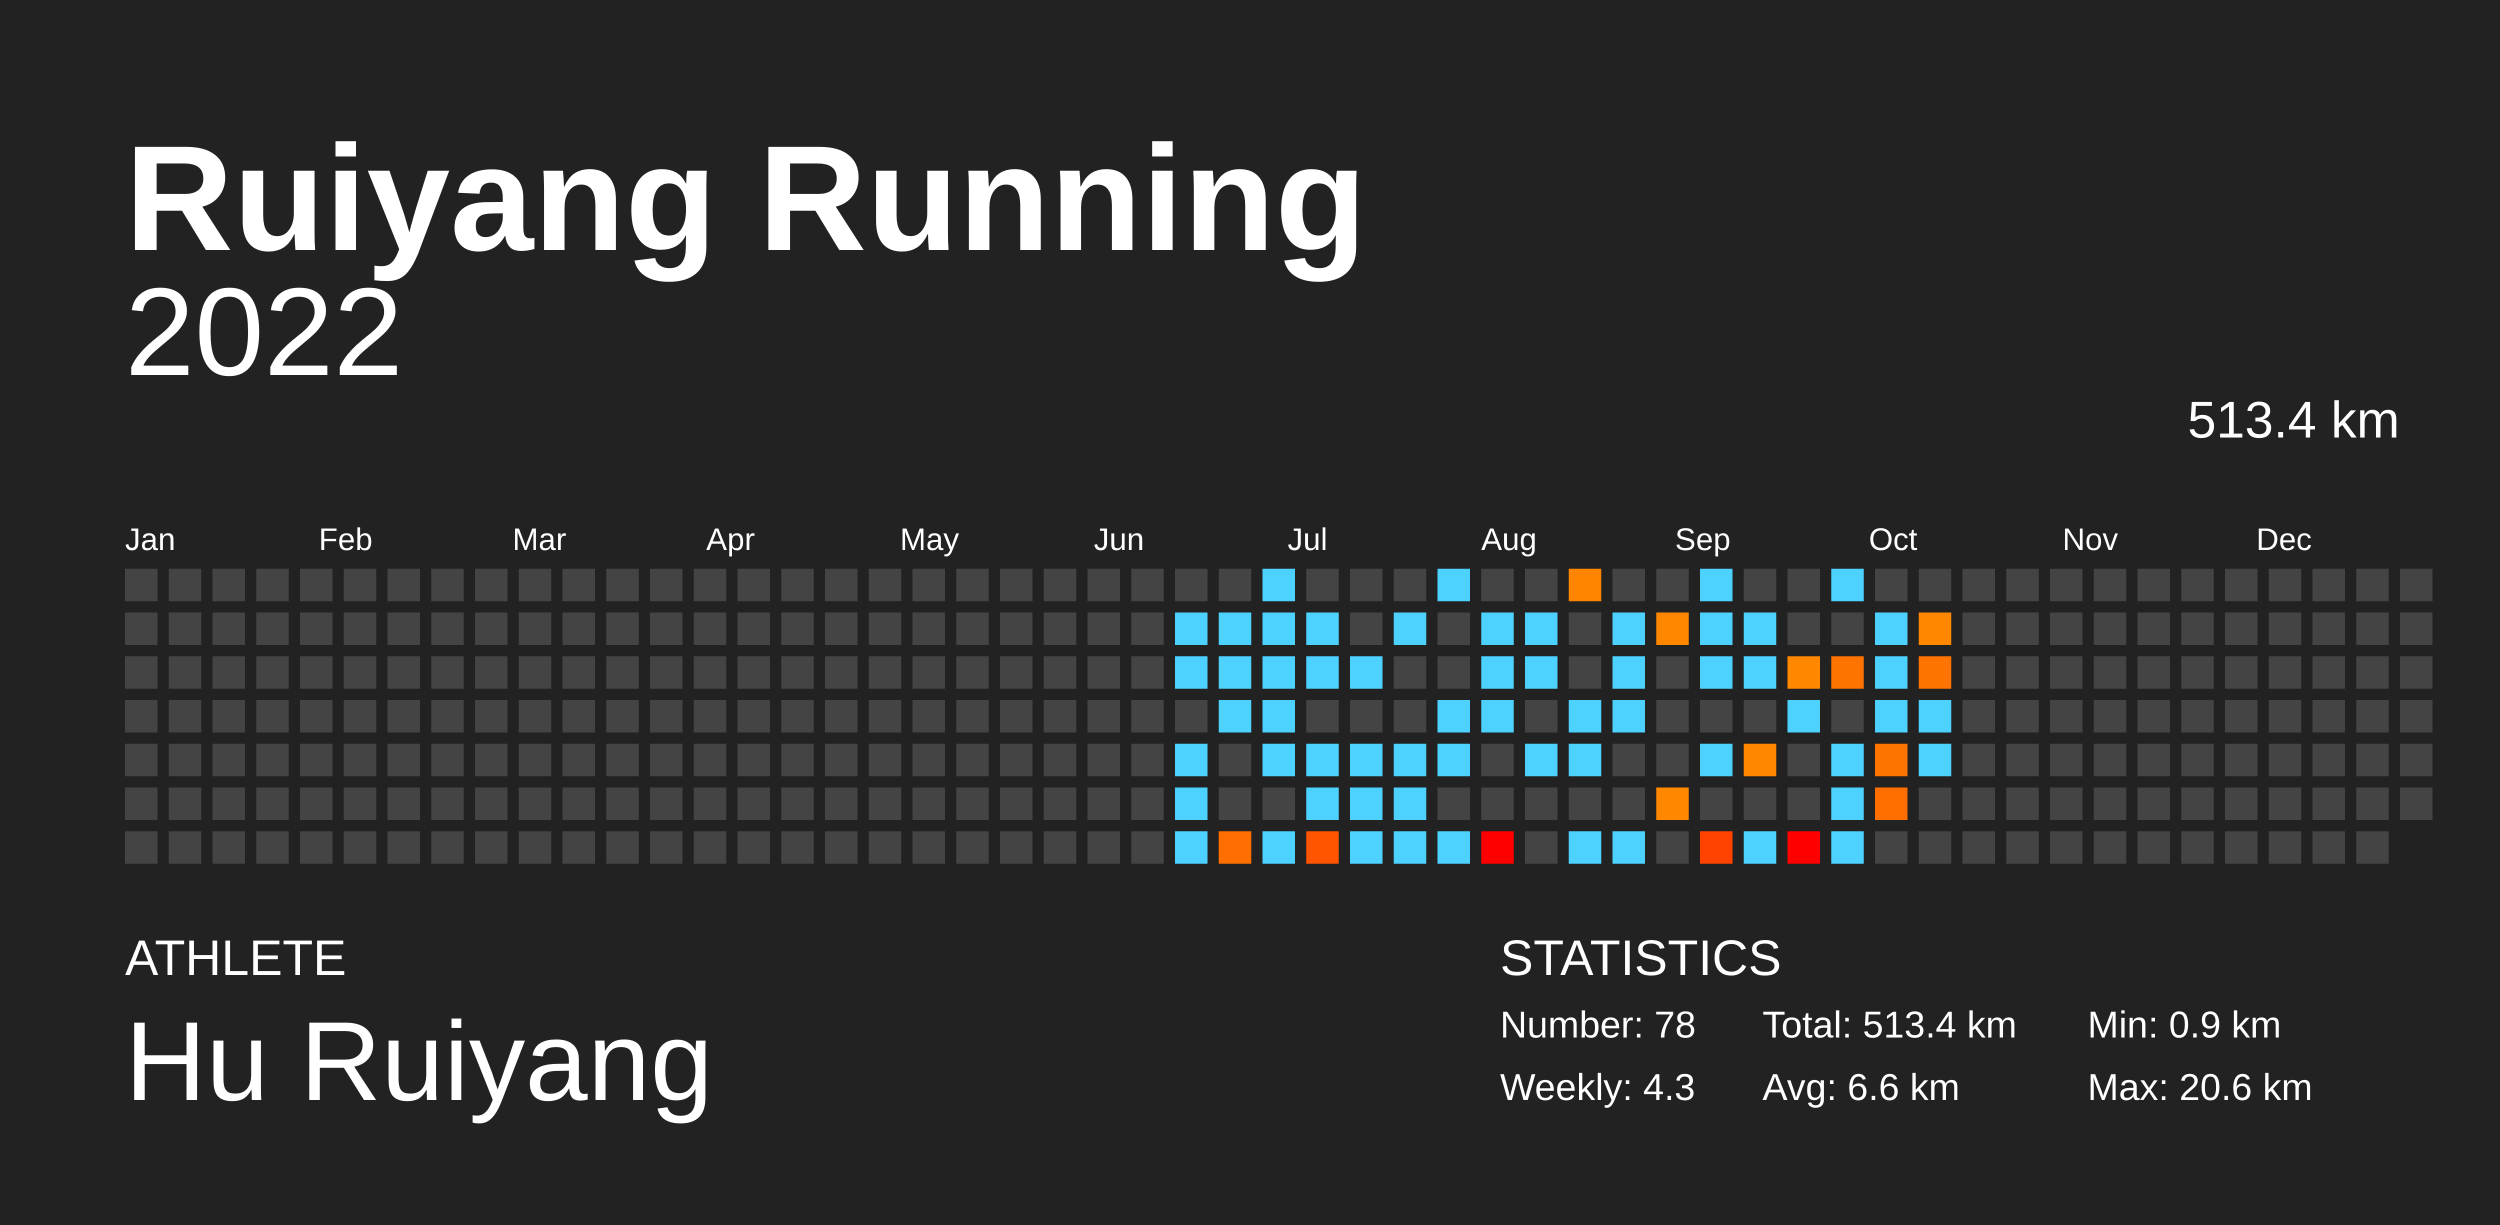
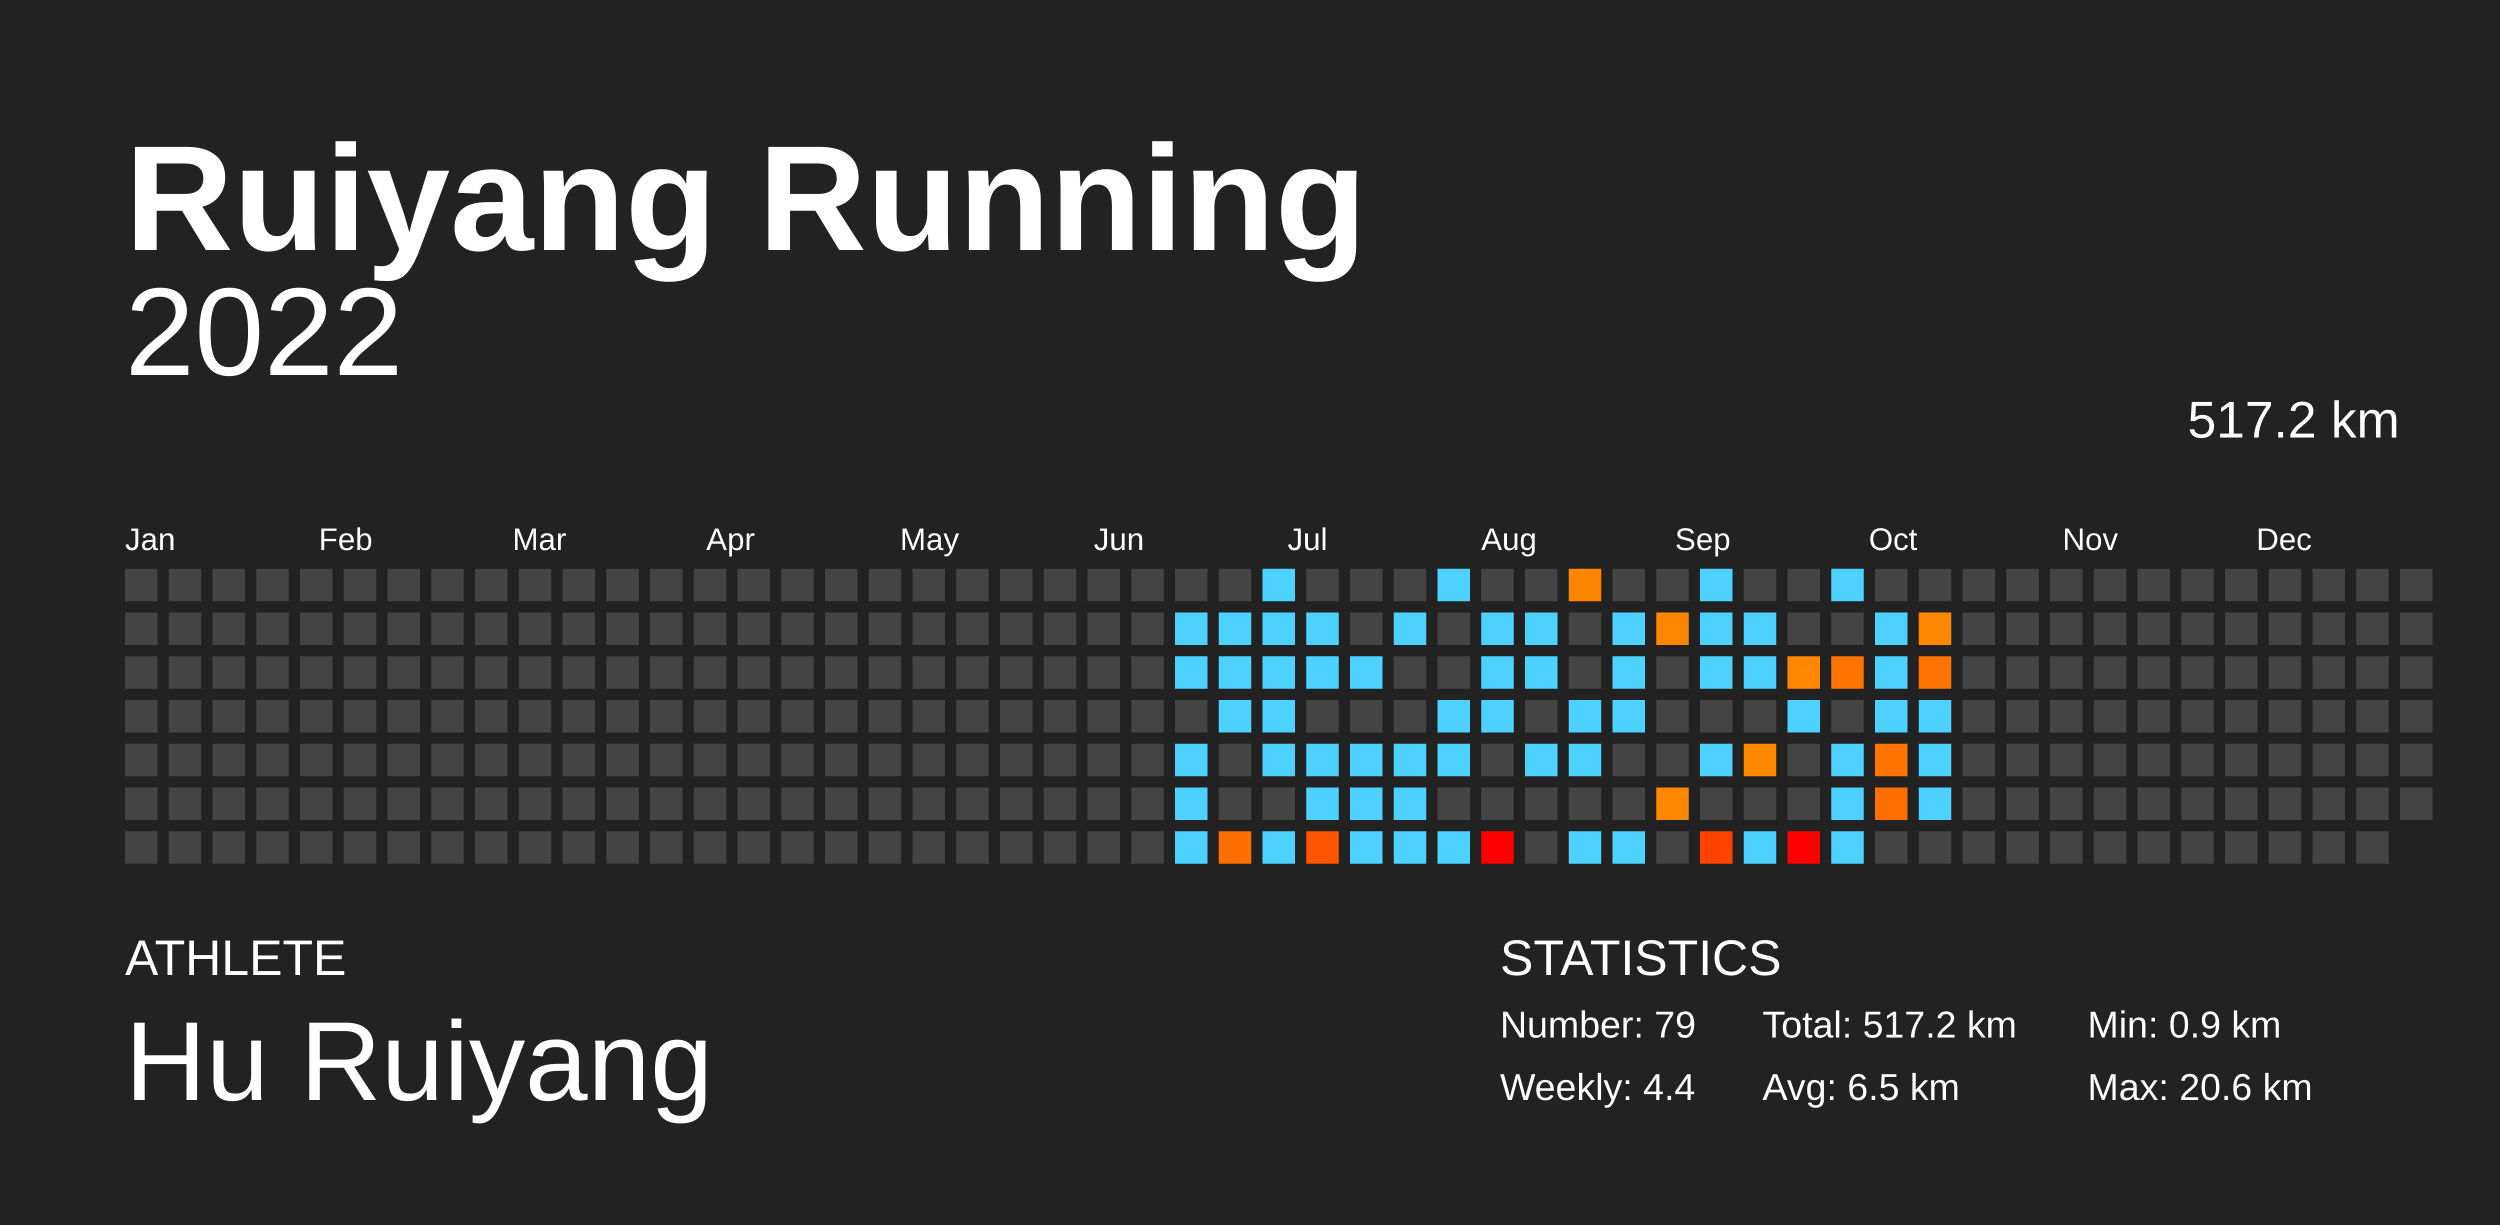
<svg xmlns="http://www.w3.org/2000/svg" baseProfile="full" height="98mm" version="1.1" viewBox="0,0,200,98" width="200mm">
  <defs />
  <rect fill="#222222" height="98" width="200" x="0" y="0" />
  <text fill="#FFFFFF" style="font-size:12px; font-family:Arial; font-weight:bold;" x="10" y="20">Ruiyang Running</text>
  <text fill="#FFFFFF" style="font-size:4px; font-family:Arial" x="10" y="78">ATHLETE</text>
  <text fill="#FFFFFF" style="font-size:9px; font-family:Arial" x="10" y="88">Hu Ruiyang</text>
  <text fill="#FFFFFF" style="font-size:4px; font-family:Arial" x="120" y="78">STATISTICS</text>
-   <text fill="#FFFFFF" style="font-size:3px; font-family:Arial" x="120" y="83">Number: 78</text>
-   <text fill="#FFFFFF" style="font-size:3px; font-family:Arial" x="120" y="88">Weekly: 4.3</text>
-   <text fill="#FFFFFF" style="font-size:3px; font-family:Arial" x="141" y="83">Total: 513.4 km</text>
-   <text fill="#FFFFFF" style="font-size:3px; font-family:Arial" x="141" y="88">Avg: 6.6 km</text>
+   <text fill="#FFFFFF" style="font-size:3px; font-family:Arial" x="120" y="83">Number: 79</text>
+   <text fill="#FFFFFF" style="font-size:3px; font-family:Arial" x="120" y="88">Weekly: 4.4</text>
+   <text fill="#FFFFFF" style="font-size:3px; font-family:Arial" x="141" y="83">Total: 517.2 km</text>
+   <text fill="#FFFFFF" style="font-size:3px; font-family:Arial" x="141" y="88">Avg: 6.5 km</text>
  <text fill="#FFFFFF" style="font-size:3px; font-family:Arial" x="167" y="83">Min: 0.9 km</text>
  <text fill="#FFFFFF" style="font-size:3px; font-family:Arial" x="167" y="88">Max: 20.6 km</text>
  <text alignment-baseline="hanging" fill="#FFFFFF" style="font-size:10.0px; font-family:Arial;" x="10" y="30">2022</text>
-   <text alignment-baseline="hanging" fill="#FFFFFF" style="font-size:4.125px; font-family:Arial;" x="175" y="35">513.4 km</text>
+   <text alignment-baseline="hanging" fill="#FFFFFF" style="font-size:4.125px; font-family:Arial;" x="175" y="35">517.2 km</text>
  <text fill="#FFFFFF" style="font-size:2.5px; font-family:Arial" x="10.0" y="44">Jan</text>
  <text fill="#FFFFFF" style="font-size:2.5px; font-family:Arial" x="25.5" y="44">Feb</text>
  <text fill="#FFFFFF" style="font-size:2.5px; font-family:Arial" x="41.0" y="44">Mar</text>
  <text fill="#FFFFFF" style="font-size:2.5px; font-family:Arial" x="56.5" y="44">Apr</text>
  <text fill="#FFFFFF" style="font-size:2.5px; font-family:Arial" x="72.0" y="44">May</text>
  <text fill="#FFFFFF" style="font-size:2.5px; font-family:Arial" x="87.5" y="44">Jun</text>
  <text fill="#FFFFFF" style="font-size:2.5px; font-family:Arial" x="103.0" y="44">Jul</text>
  <text fill="#FFFFFF" style="font-size:2.5px; font-family:Arial" x="118.5" y="44">Aug</text>
  <text fill="#FFFFFF" style="font-size:2.5px; font-family:Arial" x="134.0" y="44">Sep</text>
  <text fill="#FFFFFF" style="font-size:2.5px; font-family:Arial" x="149.5" y="44">Oct</text>
  <text fill="#FFFFFF" style="font-size:2.5px; font-family:Arial" x="165.0" y="44">Nov</text>
  <text fill="#FFFFFF" style="font-size:2.5px; font-family:Arial" x="180.5" y="44">Dec</text>
  <rect fill="#444444" height="2.6" width="2.6" x="10.0" y="45.5" />
  <rect fill="#444444" height="2.6" width="2.6" x="10.0" y="49.0" />
  <rect fill="#444444" height="2.6" width="2.6" x="10.0" y="52.5" />
  <rect fill="#444444" height="2.6" width="2.6" x="10.0" y="56.0" />
  <rect fill="#444444" height="2.6" width="2.6" x="10.0" y="59.5" />
  <rect fill="#444444" height="2.6" width="2.6" x="10.0" y="63.0" />
  <rect fill="#444444" height="2.6" width="2.6" x="10.0" y="66.5" />
  <rect fill="#444444" height="2.6" width="2.6" x="13.5" y="45.5" />
  <rect fill="#444444" height="2.6" width="2.6" x="13.5" y="49.0" />
  <rect fill="#444444" height="2.6" width="2.6" x="13.5" y="52.5" />
  <rect fill="#444444" height="2.6" width="2.6" x="13.5" y="56.0" />
  <rect fill="#444444" height="2.6" width="2.6" x="13.5" y="59.5" />
  <rect fill="#444444" height="2.6" width="2.6" x="13.5" y="63.0" />
  <rect fill="#444444" height="2.6" width="2.6" x="13.5" y="66.5" />
  <rect fill="#444444" height="2.6" width="2.6" x="17.0" y="45.5" />
  <rect fill="#444444" height="2.6" width="2.6" x="17.0" y="49.0" />
  <rect fill="#444444" height="2.6" width="2.6" x="17.0" y="52.5" />
  <rect fill="#444444" height="2.6" width="2.6" x="17.0" y="56.0" />
  <rect fill="#444444" height="2.6" width="2.6" x="17.0" y="59.5" />
  <rect fill="#444444" height="2.6" width="2.6" x="17.0" y="63.0" />
  <rect fill="#444444" height="2.6" width="2.6" x="17.0" y="66.5" />
  <rect fill="#444444" height="2.6" width="2.6" x="20.5" y="45.5" />
  <rect fill="#444444" height="2.6" width="2.6" x="20.5" y="49.0" />
  <rect fill="#444444" height="2.6" width="2.6" x="20.5" y="52.5" />
  <rect fill="#444444" height="2.6" width="2.6" x="20.5" y="56.0" />
  <rect fill="#444444" height="2.6" width="2.6" x="20.5" y="59.5" />
  <rect fill="#444444" height="2.6" width="2.6" x="20.5" y="63.0" />
  <rect fill="#444444" height="2.6" width="2.6" x="20.5" y="66.5" />
  <rect fill="#444444" height="2.6" width="2.6" x="24.0" y="45.5" />
  <rect fill="#444444" height="2.6" width="2.6" x="24.0" y="49.0" />
  <rect fill="#444444" height="2.6" width="2.6" x="24.0" y="52.5" />
  <rect fill="#444444" height="2.6" width="2.6" x="24.0" y="56.0" />
  <rect fill="#444444" height="2.6" width="2.6" x="24.0" y="59.5" />
  <rect fill="#444444" height="2.6" width="2.6" x="24.0" y="63.0" />
  <rect fill="#444444" height="2.6" width="2.6" x="24.0" y="66.5" />
  <rect fill="#444444" height="2.6" width="2.6" x="27.5" y="45.5" />
  <rect fill="#444444" height="2.6" width="2.6" x="27.5" y="49.0" />
  <rect fill="#444444" height="2.6" width="2.6" x="27.5" y="52.5" />
  <rect fill="#444444" height="2.6" width="2.6" x="27.5" y="56.0" />
  <rect fill="#444444" height="2.6" width="2.6" x="27.5" y="59.5" />
  <rect fill="#444444" height="2.6" width="2.6" x="27.5" y="63.0" />
  <rect fill="#444444" height="2.6" width="2.6" x="27.5" y="66.5" />
  <rect fill="#444444" height="2.6" width="2.6" x="31.0" y="45.5" />
  <rect fill="#444444" height="2.6" width="2.6" x="31.0" y="49.0" />
  <rect fill="#444444" height="2.6" width="2.6" x="31.0" y="52.5" />
  <rect fill="#444444" height="2.6" width="2.6" x="31.0" y="56.0" />
  <rect fill="#444444" height="2.6" width="2.6" x="31.0" y="59.5" />
  <rect fill="#444444" height="2.6" width="2.6" x="31.0" y="63.0" />
  <rect fill="#444444" height="2.6" width="2.6" x="31.0" y="66.5" />
  <rect fill="#444444" height="2.6" width="2.6" x="34.5" y="45.5" />
  <rect fill="#444444" height="2.6" width="2.6" x="34.5" y="49.0" />
  <rect fill="#444444" height="2.6" width="2.6" x="34.5" y="52.5" />
  <rect fill="#444444" height="2.6" width="2.6" x="34.5" y="56.0" />
  <rect fill="#444444" height="2.6" width="2.6" x="34.5" y="59.5" />
  <rect fill="#444444" height="2.6" width="2.6" x="34.5" y="63.0" />
  <rect fill="#444444" height="2.6" width="2.6" x="34.5" y="66.5" />
  <rect fill="#444444" height="2.6" width="2.6" x="38.0" y="45.5" />
  <rect fill="#444444" height="2.6" width="2.6" x="38.0" y="49.0" />
  <rect fill="#444444" height="2.6" width="2.6" x="38.0" y="52.5" />
  <rect fill="#444444" height="2.6" width="2.6" x="38.0" y="56.0" />
  <rect fill="#444444" height="2.6" width="2.6" x="38.0" y="59.5" />
  <rect fill="#444444" height="2.6" width="2.6" x="38.0" y="63.0" />
  <rect fill="#444444" height="2.6" width="2.6" x="38.0" y="66.5" />
  <rect fill="#444444" height="2.6" width="2.6" x="41.5" y="45.5" />
  <rect fill="#444444" height="2.6" width="2.6" x="41.5" y="49.0" />
  <rect fill="#444444" height="2.6" width="2.6" x="41.5" y="52.5" />
  <rect fill="#444444" height="2.6" width="2.6" x="41.5" y="56.0" />
  <rect fill="#444444" height="2.6" width="2.6" x="41.5" y="59.5" />
  <rect fill="#444444" height="2.6" width="2.6" x="41.5" y="63.0" />
  <rect fill="#444444" height="2.6" width="2.6" x="41.5" y="66.5" />
  <rect fill="#444444" height="2.6" width="2.6" x="45.0" y="45.5" />
  <rect fill="#444444" height="2.6" width="2.6" x="45.0" y="49.0" />
  <rect fill="#444444" height="2.6" width="2.6" x="45.0" y="52.5" />
  <rect fill="#444444" height="2.6" width="2.6" x="45.0" y="56.0" />
  <rect fill="#444444" height="2.6" width="2.6" x="45.0" y="59.5" />
  <rect fill="#444444" height="2.6" width="2.6" x="45.0" y="63.0" />
  <rect fill="#444444" height="2.6" width="2.6" x="45.0" y="66.5" />
  <rect fill="#444444" height="2.6" width="2.6" x="48.5" y="45.5" />
  <rect fill="#444444" height="2.6" width="2.6" x="48.5" y="49.0" />
  <rect fill="#444444" height="2.6" width="2.6" x="48.5" y="52.5" />
  <rect fill="#444444" height="2.6" width="2.6" x="48.5" y="56.0" />
  <rect fill="#444444" height="2.6" width="2.6" x="48.5" y="59.5" />
  <rect fill="#444444" height="2.6" width="2.6" x="48.5" y="63.0" />
  <rect fill="#444444" height="2.6" width="2.6" x="48.5" y="66.5" />
  <rect fill="#444444" height="2.6" width="2.6" x="52.0" y="45.5" />
  <rect fill="#444444" height="2.6" width="2.6" x="52.0" y="49.0" />
  <rect fill="#444444" height="2.6" width="2.6" x="52.0" y="52.5" />
  <rect fill="#444444" height="2.6" width="2.6" x="52.0" y="56.0" />
  <rect fill="#444444" height="2.6" width="2.6" x="52.0" y="59.5" />
  <rect fill="#444444" height="2.6" width="2.6" x="52.0" y="63.0" />
  <rect fill="#444444" height="2.6" width="2.6" x="52.0" y="66.5" />
  <rect fill="#444444" height="2.6" width="2.6" x="55.5" y="45.5" />
  <rect fill="#444444" height="2.6" width="2.6" x="55.5" y="49.0" />
  <rect fill="#444444" height="2.6" width="2.6" x="55.5" y="52.5" />
  <rect fill="#444444" height="2.6" width="2.6" x="55.5" y="56.0" />
  <rect fill="#444444" height="2.6" width="2.6" x="55.5" y="59.5" />
  <rect fill="#444444" height="2.6" width="2.6" x="55.5" y="63.0" />
  <rect fill="#444444" height="2.6" width="2.6" x="55.5" y="66.5" />
  <rect fill="#444444" height="2.6" width="2.6" x="59.0" y="45.5" />
  <rect fill="#444444" height="2.6" width="2.6" x="59.0" y="49.0" />
  <rect fill="#444444" height="2.6" width="2.6" x="59.0" y="52.5" />
  <rect fill="#444444" height="2.6" width="2.6" x="59.0" y="56.0" />
  <rect fill="#444444" height="2.6" width="2.6" x="59.0" y="59.5" />
  <rect fill="#444444" height="2.6" width="2.6" x="59.0" y="63.0" />
  <rect fill="#444444" height="2.6" width="2.6" x="59.0" y="66.5" />
  <rect fill="#444444" height="2.6" width="2.6" x="62.5" y="45.5" />
  <rect fill="#444444" height="2.6" width="2.6" x="62.5" y="49.0" />
  <rect fill="#444444" height="2.6" width="2.6" x="62.5" y="52.5" />
  <rect fill="#444444" height="2.6" width="2.6" x="62.5" y="56.0" />
  <rect fill="#444444" height="2.6" width="2.6" x="62.5" y="59.5" />
  <rect fill="#444444" height="2.6" width="2.6" x="62.5" y="63.0" />
  <rect fill="#444444" height="2.6" width="2.6" x="62.5" y="66.5" />
  <rect fill="#444444" height="2.6" width="2.6" x="66.0" y="45.5" />
  <rect fill="#444444" height="2.6" width="2.6" x="66.0" y="49.0" />
  <rect fill="#444444" height="2.6" width="2.6" x="66.0" y="52.5" />
  <rect fill="#444444" height="2.6" width="2.6" x="66.0" y="56.0" />
  <rect fill="#444444" height="2.6" width="2.6" x="66.0" y="59.5" />
  <rect fill="#444444" height="2.6" width="2.6" x="66.0" y="63.0" />
  <rect fill="#444444" height="2.6" width="2.6" x="66.0" y="66.5" />
  <rect fill="#444444" height="2.6" width="2.6" x="69.5" y="45.5" />
  <rect fill="#444444" height="2.6" width="2.6" x="69.5" y="49.0" />
  <rect fill="#444444" height="2.6" width="2.6" x="69.5" y="52.5" />
  <rect fill="#444444" height="2.6" width="2.6" x="69.5" y="56.0" />
  <rect fill="#444444" height="2.6" width="2.6" x="69.5" y="59.5" />
  <rect fill="#444444" height="2.6" width="2.6" x="69.5" y="63.0" />
  <rect fill="#444444" height="2.6" width="2.6" x="69.5" y="66.5" />
  <rect fill="#444444" height="2.6" width="2.6" x="73.0" y="45.5" />
  <rect fill="#444444" height="2.6" width="2.6" x="73.0" y="49.0" />
  <rect fill="#444444" height="2.6" width="2.6" x="73.0" y="52.5" />
  <rect fill="#444444" height="2.6" width="2.6" x="73.0" y="56.0" />
  <rect fill="#444444" height="2.6" width="2.6" x="73.0" y="59.5" />
  <rect fill="#444444" height="2.6" width="2.6" x="73.0" y="63.0" />
  <rect fill="#444444" height="2.6" width="2.6" x="73.0" y="66.5" />
  <rect fill="#444444" height="2.6" width="2.6" x="76.5" y="45.5" />
  <rect fill="#444444" height="2.6" width="2.6" x="76.5" y="49.0" />
  <rect fill="#444444" height="2.6" width="2.6" x="76.5" y="52.5" />
  <rect fill="#444444" height="2.6" width="2.6" x="76.5" y="56.0" />
  <rect fill="#444444" height="2.6" width="2.6" x="76.5" y="59.5" />
  <rect fill="#444444" height="2.6" width="2.6" x="76.5" y="63.0" />
  <rect fill="#444444" height="2.6" width="2.6" x="76.5" y="66.5" />
  <rect fill="#444444" height="2.6" width="2.6" x="80.0" y="45.5" />
  <rect fill="#444444" height="2.6" width="2.6" x="80.0" y="49.0" />
  <rect fill="#444444" height="2.6" width="2.6" x="80.0" y="52.5" />
  <rect fill="#444444" height="2.6" width="2.6" x="80.0" y="56.0" />
  <rect fill="#444444" height="2.6" width="2.6" x="80.0" y="59.5" />
  <rect fill="#444444" height="2.6" width="2.6" x="80.0" y="63.0" />
  <rect fill="#444444" height="2.6" width="2.6" x="80.0" y="66.5" />
  <rect fill="#444444" height="2.6" width="2.6" x="83.5" y="45.5" />
  <rect fill="#444444" height="2.6" width="2.6" x="83.5" y="49.0" />
  <rect fill="#444444" height="2.6" width="2.6" x="83.5" y="52.5" />
  <rect fill="#444444" height="2.6" width="2.6" x="83.5" y="56.0" />
  <rect fill="#444444" height="2.6" width="2.6" x="83.5" y="59.5" />
  <rect fill="#444444" height="2.6" width="2.6" x="83.5" y="63.0" />
  <rect fill="#444444" height="2.6" width="2.6" x="83.5" y="66.5" />
  <rect fill="#444444" height="2.6" width="2.6" x="87.0" y="45.5" />
  <rect fill="#444444" height="2.6" width="2.6" x="87.0" y="49.0" />
  <rect fill="#444444" height="2.6" width="2.6" x="87.0" y="52.5" />
  <rect fill="#444444" height="2.6" width="2.6" x="87.0" y="56.0" />
  <rect fill="#444444" height="2.6" width="2.6" x="87.0" y="59.5" />
  <rect fill="#444444" height="2.6" width="2.6" x="87.0" y="63.0" />
  <rect fill="#444444" height="2.6" width="2.6" x="87.0" y="66.5" />
  <rect fill="#444444" height="2.6" width="2.6" x="90.5" y="45.5" />
  <rect fill="#444444" height="2.6" width="2.6" x="90.5" y="49.0" />
  <rect fill="#444444" height="2.6" width="2.6" x="90.5" y="52.5" />
  <rect fill="#444444" height="2.6" width="2.6" x="90.5" y="56.0" />
  <rect fill="#444444" height="2.6" width="2.6" x="90.5" y="59.5" />
  <rect fill="#444444" height="2.6" width="2.6" x="90.5" y="63.0" />
  <rect fill="#444444" height="2.6" width="2.6" x="90.5" y="66.5" />
  <rect fill="#444444" height="2.6" width="2.6" x="94.0" y="45.5" />
  <rect fill="#4dd2ff" height="2.6" width="2.6" x="94.0" y="49.0" />
  <rect fill="#4dd2ff" height="2.6" width="2.6" x="94.0" y="52.5" />
  <rect fill="#444444" height="2.6" width="2.6" x="94.0" y="56.0" />
  <rect fill="#4dd2ff" height="2.6" width="2.6" x="94.0" y="59.5" />
  <rect fill="#4dd2ff" height="2.6" width="2.6" x="94.0" y="63.0" />
  <rect fill="#4dd2ff" height="2.6" width="2.6" x="94.0" y="66.5" />
  <rect fill="#444444" height="2.6" width="2.6" x="97.5" y="45.5" />
  <rect fill="#4dd2ff" height="2.6" width="2.6" x="97.5" y="49.0" />
  <rect fill="#4dd2ff" height="2.6" width="2.6" x="97.5" y="52.5" />
  <rect fill="#4dd2ff" height="2.6" width="2.6" x="97.5" y="56.0" />
  <rect fill="#444444" height="2.6" width="2.6" x="97.5" y="59.5" />
  <rect fill="#444444" height="2.6" width="2.6" x="97.5" y="63.0" />
  <rect fill="#ff6e00" height="2.6" width="2.6" x="97.5" y="66.5" />
  <rect fill="#4dd2ff" height="2.6" width="2.6" x="101.0" y="45.5" />
  <rect fill="#4dd2ff" height="2.6" width="2.6" x="101.0" y="49.0" />
  <rect fill="#4dd2ff" height="2.6" width="2.6" x="101.0" y="52.5" />
  <rect fill="#4dd2ff" height="2.6" width="2.6" x="101.0" y="56.0" />
  <rect fill="#4dd2ff" height="2.6" width="2.6" x="101.0" y="59.5" />
  <rect fill="#444444" height="2.6" width="2.6" x="101.0" y="63.0" />
  <rect fill="#4dd2ff" height="2.6" width="2.6" x="101.0" y="66.5" />
  <rect fill="#444444" height="2.6" width="2.6" x="104.5" y="45.5" />
  <rect fill="#4dd2ff" height="2.6" width="2.6" x="104.5" y="49.0" />
  <rect fill="#4dd2ff" height="2.6" width="2.6" x="104.5" y="52.5" />
  <rect fill="#444444" height="2.6" width="2.6" x="104.5" y="56.0" />
  <rect fill="#4dd2ff" height="2.6" width="2.6" x="104.5" y="59.5" />
  <rect fill="#4dd2ff" height="2.6" width="2.6" x="104.5" y="63.0" />
  <rect fill="#ff5400" height="2.6" width="2.6" x="104.5" y="66.5" />
  <rect fill="#444444" height="2.6" width="2.6" x="108.0" y="45.5" />
  <rect fill="#444444" height="2.6" width="2.6" x="108.0" y="49.0" />
  <rect fill="#4dd2ff" height="2.6" width="2.6" x="108.0" y="52.5" />
  <rect fill="#444444" height="2.6" width="2.6" x="108.0" y="56.0" />
  <rect fill="#4dd2ff" height="2.6" width="2.6" x="108.0" y="59.5" />
  <rect fill="#4dd2ff" height="2.6" width="2.6" x="108.0" y="63.0" />
  <rect fill="#4dd2ff" height="2.6" width="2.6" x="108.0" y="66.5" />
  <rect fill="#444444" height="2.6" width="2.6" x="111.5" y="45.5" />
  <rect fill="#4dd2ff" height="2.6" width="2.6" x="111.5" y="49.0" />
  <rect fill="#444444" height="2.6" width="2.6" x="111.5" y="52.5" />
  <rect fill="#444444" height="2.6" width="2.6" x="111.5" y="56.0" />
  <rect fill="#4dd2ff" height="2.6" width="2.6" x="111.5" y="59.5" />
  <rect fill="#4dd2ff" height="2.6" width="2.6" x="111.5" y="63.0" />
  <rect fill="#4dd2ff" height="2.6" width="2.6" x="111.5" y="66.5" />
  <rect fill="#4dd2ff" height="2.6" width="2.6" x="115.0" y="45.5" />
  <rect fill="#444444" height="2.6" width="2.6" x="115.0" y="49.0" />
  <rect fill="#444444" height="2.6" width="2.6" x="115.0" y="52.5" />
  <rect fill="#4dd2ff" height="2.6" width="2.6" x="115.0" y="56.0" />
  <rect fill="#4dd2ff" height="2.6" width="2.6" x="115.0" y="59.5" />
  <rect fill="#444444" height="2.6" width="2.6" x="115.0" y="63.0" />
  <rect fill="#4dd2ff" height="2.6" width="2.6" x="115.0" y="66.5" />
  <rect fill="#444444" height="2.6" width="2.6" x="118.5" y="45.5" />
  <rect fill="#4dd2ff" height="2.6" width="2.6" x="118.5" y="49.0" />
  <rect fill="#4dd2ff" height="2.6" width="2.6" x="118.5" y="52.5" />
  <rect fill="#4dd2ff" height="2.6" width="2.6" x="118.5" y="56.0" />
  <rect fill="#444444" height="2.6" width="2.6" x="118.5" y="59.5" />
  <rect fill="#444444" height="2.6" width="2.6" x="118.5" y="63.0" />
  <rect fill="red" height="2.6" width="2.6" x="118.5" y="66.5" />
  <rect fill="#444444" height="2.6" width="2.6" x="122.0" y="45.5" />
  <rect fill="#4dd2ff" height="2.6" width="2.6" x="122.0" y="49.0" />
  <rect fill="#4dd2ff" height="2.6" width="2.6" x="122.0" y="52.5" />
  <rect fill="#444444" height="2.6" width="2.6" x="122.0" y="56.0" />
  <rect fill="#4dd2ff" height="2.6" width="2.6" x="122.0" y="59.5" />
  <rect fill="#444444" height="2.6" width="2.6" x="122.0" y="63.0" />
  <rect fill="#444444" height="2.6" width="2.6" x="122.0" y="66.5" />
  <rect fill="#ff8400" height="2.6" width="2.6" x="125.5" y="45.5" />
  <rect fill="#444444" height="2.6" width="2.6" x="125.5" y="49.0" />
  <rect fill="#444444" height="2.6" width="2.6" x="125.5" y="52.5" />
  <rect fill="#4dd2ff" height="2.6" width="2.6" x="125.5" y="56.0" />
  <rect fill="#4dd2ff" height="2.6" width="2.6" x="125.5" y="59.5" />
  <rect fill="#444444" height="2.6" width="2.6" x="125.5" y="63.0" />
  <rect fill="#4dd2ff" height="2.6" width="2.6" x="125.5" y="66.5" />
  <rect fill="#444444" height="2.6" width="2.6" x="129.0" y="45.5" />
  <rect fill="#4dd2ff" height="2.6" width="2.6" x="129.0" y="49.0" />
  <rect fill="#4dd2ff" height="2.6" width="2.6" x="129.0" y="52.5" />
  <rect fill="#4dd2ff" height="2.6" width="2.6" x="129.0" y="56.0" />
  <rect fill="#444444" height="2.6" width="2.6" x="129.0" y="59.5" />
  <rect fill="#444444" height="2.6" width="2.6" x="129.0" y="63.0" />
  <rect fill="#4dd2ff" height="2.6" width="2.6" x="129.0" y="66.5" />
  <rect fill="#444444" height="2.6" width="2.6" x="132.5" y="45.5" />
  <rect fill="#ff8700" height="2.6" width="2.6" x="132.5" y="49.0" />
  <rect fill="#444444" height="2.6" width="2.6" x="132.5" y="52.5" />
  <rect fill="#444444" height="2.6" width="2.6" x="132.5" y="56.0" />
  <rect fill="#444444" height="2.6" width="2.6" x="132.5" y="59.5" />
  <rect fill="#ff8800" height="2.6" width="2.6" x="132.5" y="63.0" />
  <rect fill="#444444" height="2.6" width="2.6" x="132.5" y="66.5" />
  <rect fill="#4dd2ff" height="2.6" width="2.6" x="136.0" y="45.5" />
  <rect fill="#4dd2ff" height="2.6" width="2.6" x="136.0" y="49.0" />
  <rect fill="#4dd2ff" height="2.6" width="2.6" x="136.0" y="52.5" />
  <rect fill="#444444" height="2.6" width="2.6" x="136.0" y="56.0" />
  <rect fill="#4dd2ff" height="2.6" width="2.6" x="136.0" y="59.5" />
  <rect fill="#444444" height="2.6" width="2.6" x="136.0" y="63.0" />
  <rect fill="#ff4200" height="2.6" width="2.6" x="136.0" y="66.5" />
  <rect fill="#444444" height="2.6" width="2.6" x="139.5" y="45.5" />
  <rect fill="#4dd2ff" height="2.6" width="2.6" x="139.5" y="49.0" />
  <rect fill="#4dd2ff" height="2.6" width="2.6" x="139.5" y="52.5" />
  <rect fill="#444444" height="2.6" width="2.6" x="139.5" y="56.0" />
  <rect fill="#ff8800" height="2.6" width="2.6" x="139.5" y="59.5" />
  <rect fill="#444444" height="2.6" width="2.6" x="139.5" y="63.0" />
  <rect fill="#4dd2ff" height="2.6" width="2.6" x="139.5" y="66.5" />
  <rect fill="#444444" height="2.6" width="2.6" x="143.0" y="45.5" />
  <rect fill="#444444" height="2.6" width="2.6" x="143.0" y="49.0" />
  <rect fill="#ff8800" height="2.6" width="2.6" x="143.0" y="52.5" />
  <rect fill="#4dd2ff" height="2.6" width="2.6" x="143.0" y="56.0" />
  <rect fill="#444444" height="2.6" width="2.6" x="143.0" y="59.5" />
  <rect fill="#444444" height="2.6" width="2.6" x="143.0" y="63.0" />
  <rect fill="red" height="2.6" width="2.6" x="143.0" y="66.5" />
  <rect fill="#4dd2ff" height="2.6" width="2.6" x="146.5" y="45.5" />
  <rect fill="#444444" height="2.6" width="2.6" x="146.5" y="49.0" />
  <rect fill="#ff7400" height="2.6" width="2.6" x="146.5" y="52.5" />
  <rect fill="#444444" height="2.6" width="2.6" x="146.5" y="56.0" />
  <rect fill="#4dd2ff" height="2.6" width="2.6" x="146.5" y="59.5" />
  <rect fill="#4dd2ff" height="2.6" width="2.6" x="146.5" y="63.0" />
  <rect fill="#4dd2ff" height="2.6" width="2.6" x="146.5" y="66.5" />
  <rect fill="#444444" height="2.6" width="2.6" x="150.0" y="45.5" />
  <rect fill="#4dd2ff" height="2.6" width="2.6" x="150.0" y="49.0" />
  <rect fill="#4dd2ff" height="2.6" width="2.6" x="150.0" y="52.5" />
  <rect fill="#4dd2ff" height="2.6" width="2.6" x="150.0" y="56.0" />
  <rect fill="#ff7400" height="2.6" width="2.6" x="150.0" y="59.5" />
  <rect fill="#ff6f00" height="2.6" width="2.6" x="150.0" y="63.0" />
  <rect fill="#444444" height="2.6" width="2.6" x="150.0" y="66.5" />
  <rect fill="#444444" height="2.6" width="2.6" x="153.5" y="45.5" />
  <rect fill="#ff8800" height="2.6" width="2.6" x="153.5" y="49.0" />
  <rect fill="#ff7400" height="2.6" width="2.6" x="153.5" y="52.5" />
  <rect fill="#4dd2ff" height="2.6" width="2.6" x="153.5" y="56.0" />
  <rect fill="#4dd2ff" height="2.6" width="2.6" x="153.5" y="59.5" />
-   <rect fill="#444444" height="2.6" width="2.6" x="153.5" y="63.0" />
+   <rect fill="#4dd2ff" height="2.6" width="2.6" x="153.5" y="63.0" />
  <rect fill="#444444" height="2.6" width="2.6" x="153.5" y="66.5" />
  <rect fill="#444444" height="2.6" width="2.6" x="157.0" y="45.5" />
  <rect fill="#444444" height="2.6" width="2.6" x="157.0" y="49.0" />
  <rect fill="#444444" height="2.6" width="2.6" x="157.0" y="52.5" />
  <rect fill="#444444" height="2.6" width="2.6" x="157.0" y="56.0" />
  <rect fill="#444444" height="2.6" width="2.6" x="157.0" y="59.5" />
  <rect fill="#444444" height="2.6" width="2.6" x="157.0" y="63.0" />
  <rect fill="#444444" height="2.6" width="2.6" x="157.0" y="66.5" />
  <rect fill="#444444" height="2.6" width="2.6" x="160.5" y="45.5" />
  <rect fill="#444444" height="2.6" width="2.6" x="160.5" y="49.0" />
  <rect fill="#444444" height="2.6" width="2.6" x="160.5" y="52.5" />
  <rect fill="#444444" height="2.6" width="2.6" x="160.5" y="56.0" />
  <rect fill="#444444" height="2.6" width="2.6" x="160.5" y="59.5" />
  <rect fill="#444444" height="2.6" width="2.6" x="160.5" y="63.0" />
  <rect fill="#444444" height="2.6" width="2.6" x="160.5" y="66.5" />
  <rect fill="#444444" height="2.6" width="2.6" x="164.0" y="45.5" />
  <rect fill="#444444" height="2.6" width="2.6" x="164.0" y="49.0" />
  <rect fill="#444444" height="2.6" width="2.6" x="164.0" y="52.5" />
  <rect fill="#444444" height="2.6" width="2.6" x="164.0" y="56.0" />
  <rect fill="#444444" height="2.6" width="2.6" x="164.0" y="59.5" />
  <rect fill="#444444" height="2.6" width="2.6" x="164.0" y="63.0" />
  <rect fill="#444444" height="2.6" width="2.6" x="164.0" y="66.5" />
  <rect fill="#444444" height="2.6" width="2.6" x="167.5" y="45.5" />
  <rect fill="#444444" height="2.6" width="2.6" x="167.5" y="49.0" />
  <rect fill="#444444" height="2.6" width="2.6" x="167.5" y="52.5" />
  <rect fill="#444444" height="2.6" width="2.6" x="167.5" y="56.0" />
  <rect fill="#444444" height="2.6" width="2.6" x="167.5" y="59.5" />
  <rect fill="#444444" height="2.6" width="2.6" x="167.5" y="63.0" />
  <rect fill="#444444" height="2.6" width="2.6" x="167.5" y="66.5" />
  <rect fill="#444444" height="2.6" width="2.6" x="171.0" y="45.5" />
  <rect fill="#444444" height="2.6" width="2.6" x="171.0" y="49.0" />
  <rect fill="#444444" height="2.6" width="2.6" x="171.0" y="52.5" />
  <rect fill="#444444" height="2.6" width="2.6" x="171.0" y="56.0" />
  <rect fill="#444444" height="2.6" width="2.6" x="171.0" y="59.5" />
  <rect fill="#444444" height="2.6" width="2.6" x="171.0" y="63.0" />
  <rect fill="#444444" height="2.6" width="2.6" x="171.0" y="66.5" />
  <rect fill="#444444" height="2.6" width="2.6" x="174.5" y="45.5" />
  <rect fill="#444444" height="2.6" width="2.6" x="174.5" y="49.0" />
  <rect fill="#444444" height="2.6" width="2.6" x="174.5" y="52.5" />
  <rect fill="#444444" height="2.6" width="2.6" x="174.5" y="56.0" />
  <rect fill="#444444" height="2.6" width="2.6" x="174.5" y="59.5" />
  <rect fill="#444444" height="2.6" width="2.6" x="174.5" y="63.0" />
  <rect fill="#444444" height="2.6" width="2.6" x="174.5" y="66.5" />
  <rect fill="#444444" height="2.6" width="2.6" x="178.0" y="45.5" />
  <rect fill="#444444" height="2.6" width="2.6" x="178.0" y="49.0" />
  <rect fill="#444444" height="2.6" width="2.6" x="178.0" y="52.5" />
  <rect fill="#444444" height="2.6" width="2.6" x="178.0" y="56.0" />
  <rect fill="#444444" height="2.6" width="2.6" x="178.0" y="59.5" />
  <rect fill="#444444" height="2.6" width="2.6" x="178.0" y="63.0" />
  <rect fill="#444444" height="2.6" width="2.6" x="178.0" y="66.5" />
  <rect fill="#444444" height="2.6" width="2.6" x="181.5" y="45.5" />
  <rect fill="#444444" height="2.6" width="2.6" x="181.5" y="49.0" />
  <rect fill="#444444" height="2.6" width="2.6" x="181.5" y="52.5" />
  <rect fill="#444444" height="2.6" width="2.6" x="181.5" y="56.0" />
  <rect fill="#444444" height="2.6" width="2.6" x="181.5" y="59.5" />
  <rect fill="#444444" height="2.6" width="2.6" x="181.5" y="63.0" />
  <rect fill="#444444" height="2.6" width="2.6" x="181.5" y="66.5" />
  <rect fill="#444444" height="2.6" width="2.6" x="185.0" y="45.5" />
  <rect fill="#444444" height="2.6" width="2.6" x="185.0" y="49.0" />
  <rect fill="#444444" height="2.6" width="2.6" x="185.0" y="52.5" />
  <rect fill="#444444" height="2.6" width="2.6" x="185.0" y="56.0" />
  <rect fill="#444444" height="2.6" width="2.6" x="185.0" y="59.5" />
  <rect fill="#444444" height="2.6" width="2.6" x="185.0" y="63.0" />
  <rect fill="#444444" height="2.6" width="2.6" x="185.0" y="66.5" />
  <rect fill="#444444" height="2.6" width="2.6" x="188.5" y="45.5" />
  <rect fill="#444444" height="2.6" width="2.6" x="188.5" y="49.0" />
  <rect fill="#444444" height="2.6" width="2.6" x="188.5" y="52.5" />
  <rect fill="#444444" height="2.6" width="2.6" x="188.5" y="56.0" />
  <rect fill="#444444" height="2.6" width="2.6" x="188.5" y="59.5" />
  <rect fill="#444444" height="2.6" width="2.6" x="188.5" y="63.0" />
  <rect fill="#444444" height="2.6" width="2.6" x="188.5" y="66.5" />
  <rect fill="#444444" height="2.6" width="2.6" x="192.0" y="45.5" />
  <rect fill="#444444" height="2.6" width="2.6" x="192.0" y="49.0" />
  <rect fill="#444444" height="2.6" width="2.6" x="192.0" y="52.5" />
  <rect fill="#444444" height="2.6" width="2.6" x="192.0" y="56.0" />
  <rect fill="#444444" height="2.6" width="2.6" x="192.0" y="59.5" />
  <rect fill="#444444" height="2.6" width="2.6" x="192.0" y="63.0" />
</svg>
